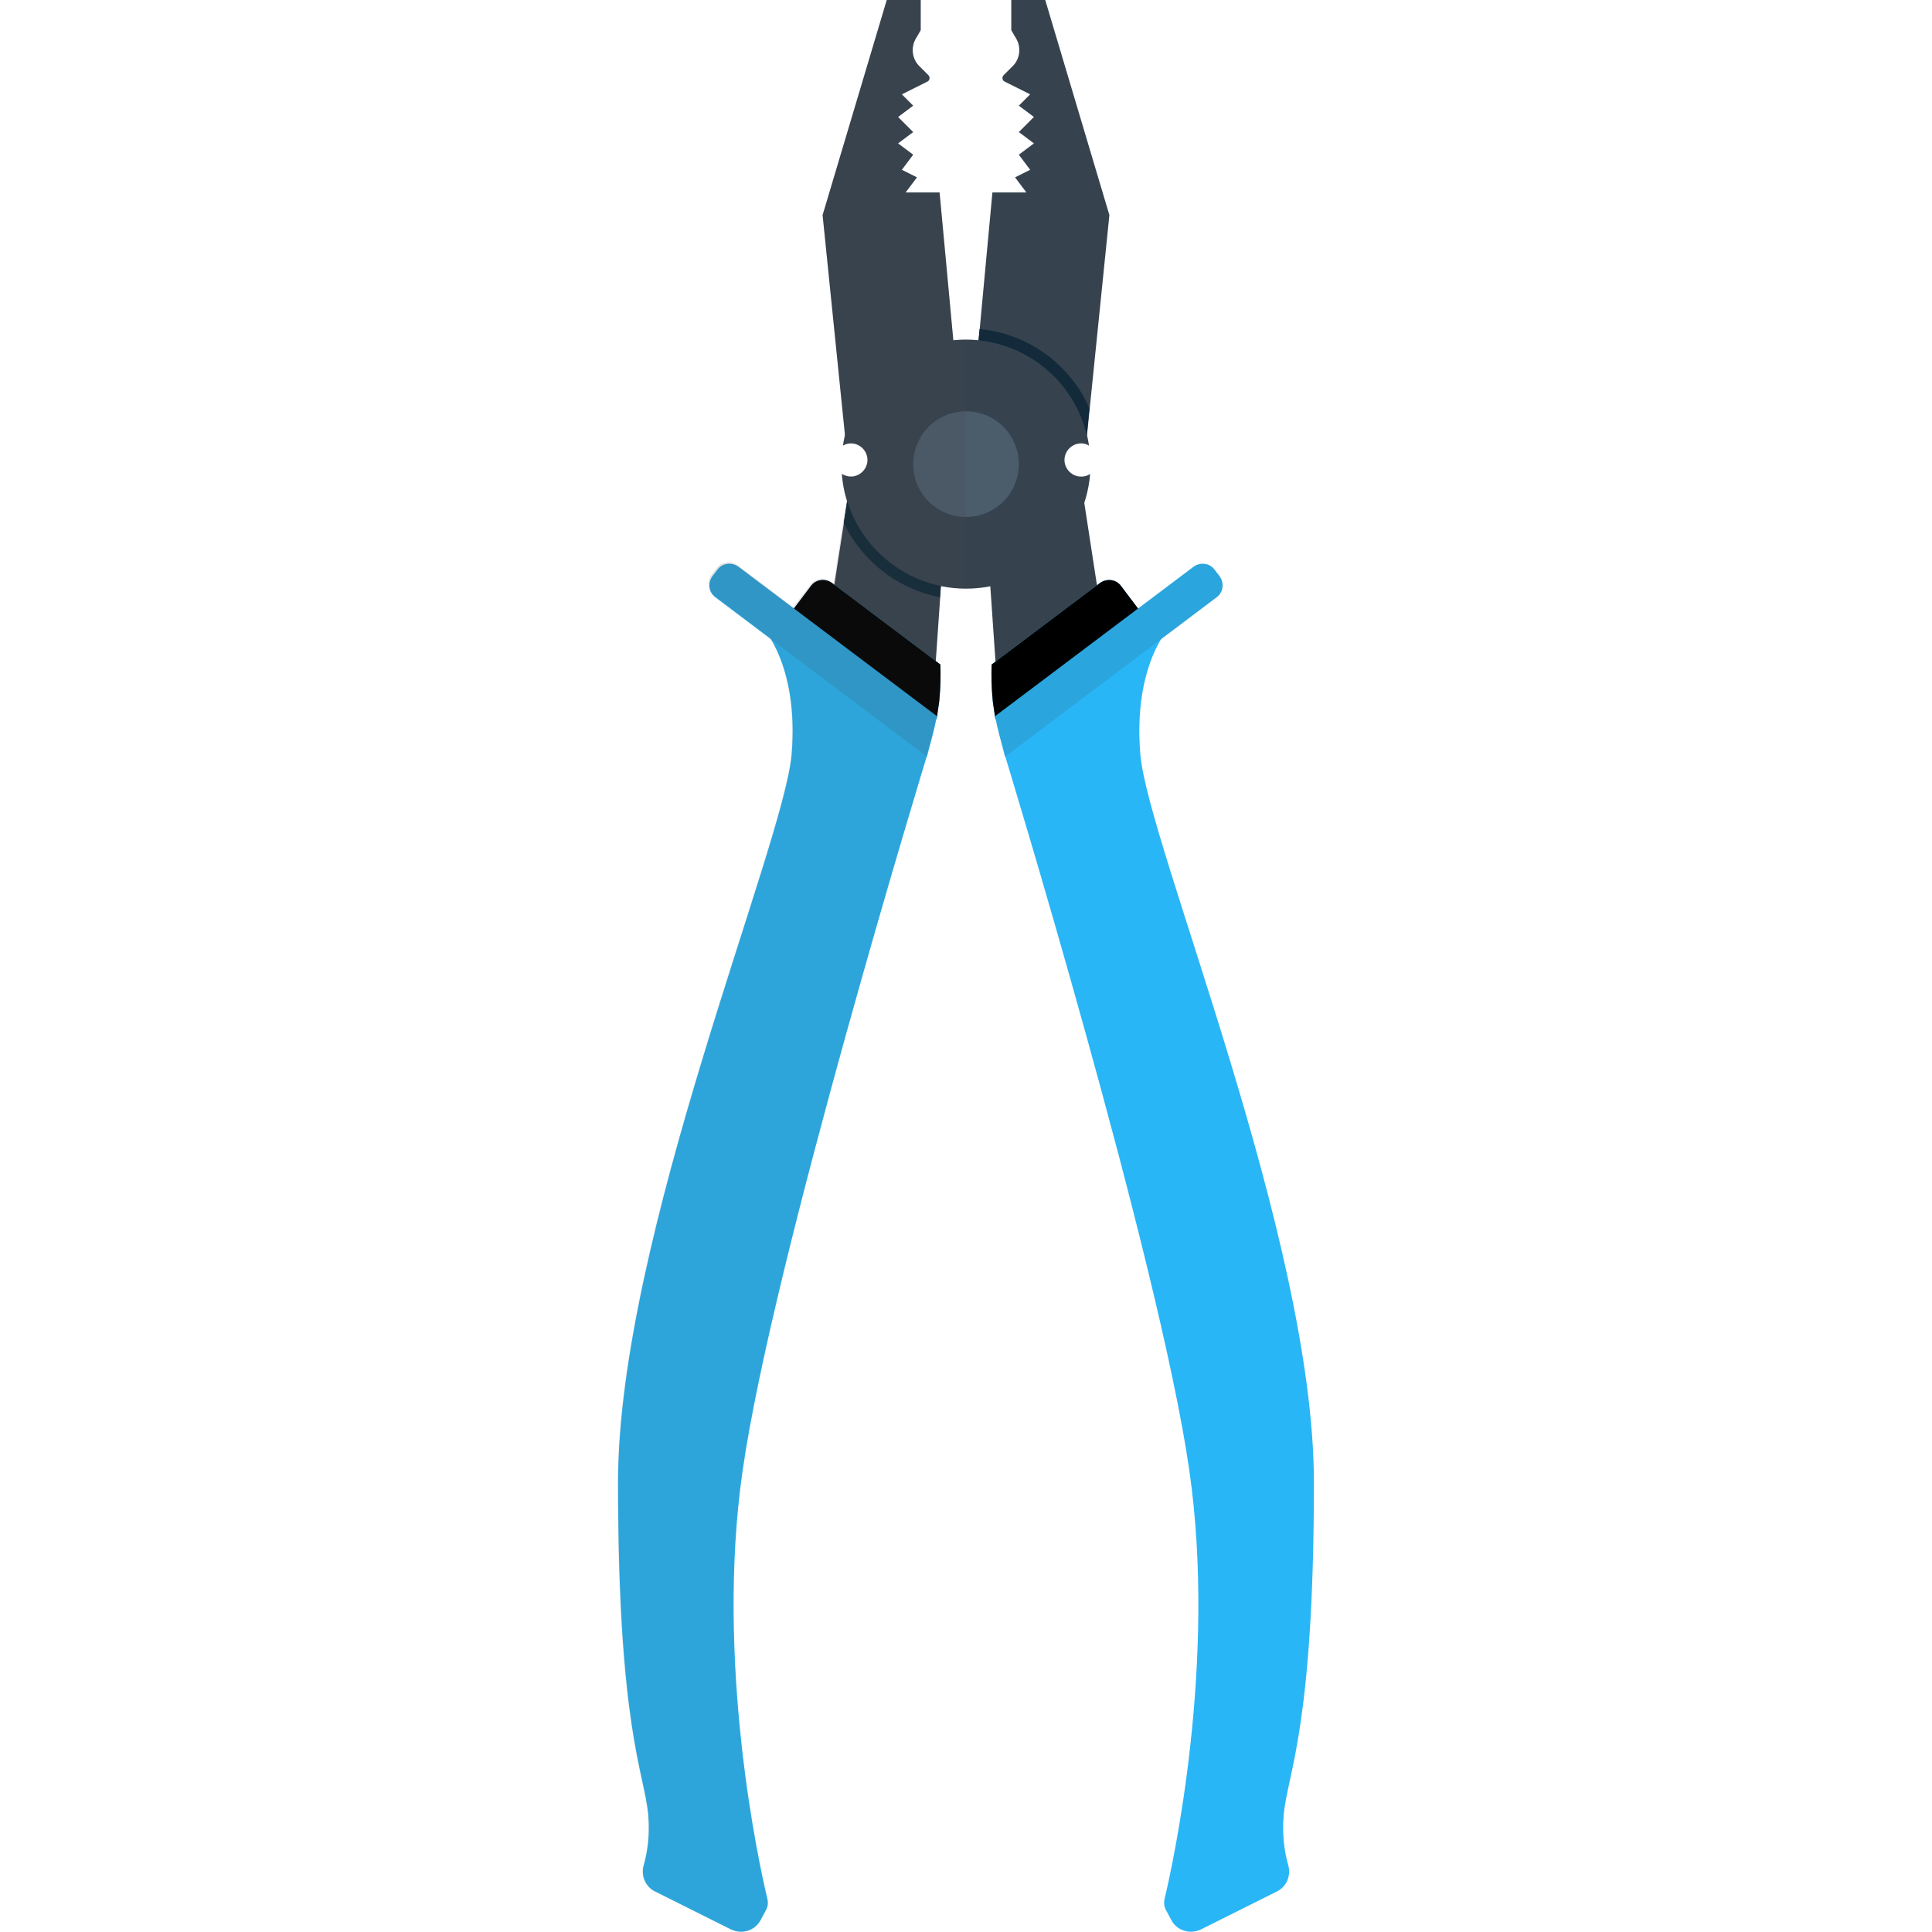
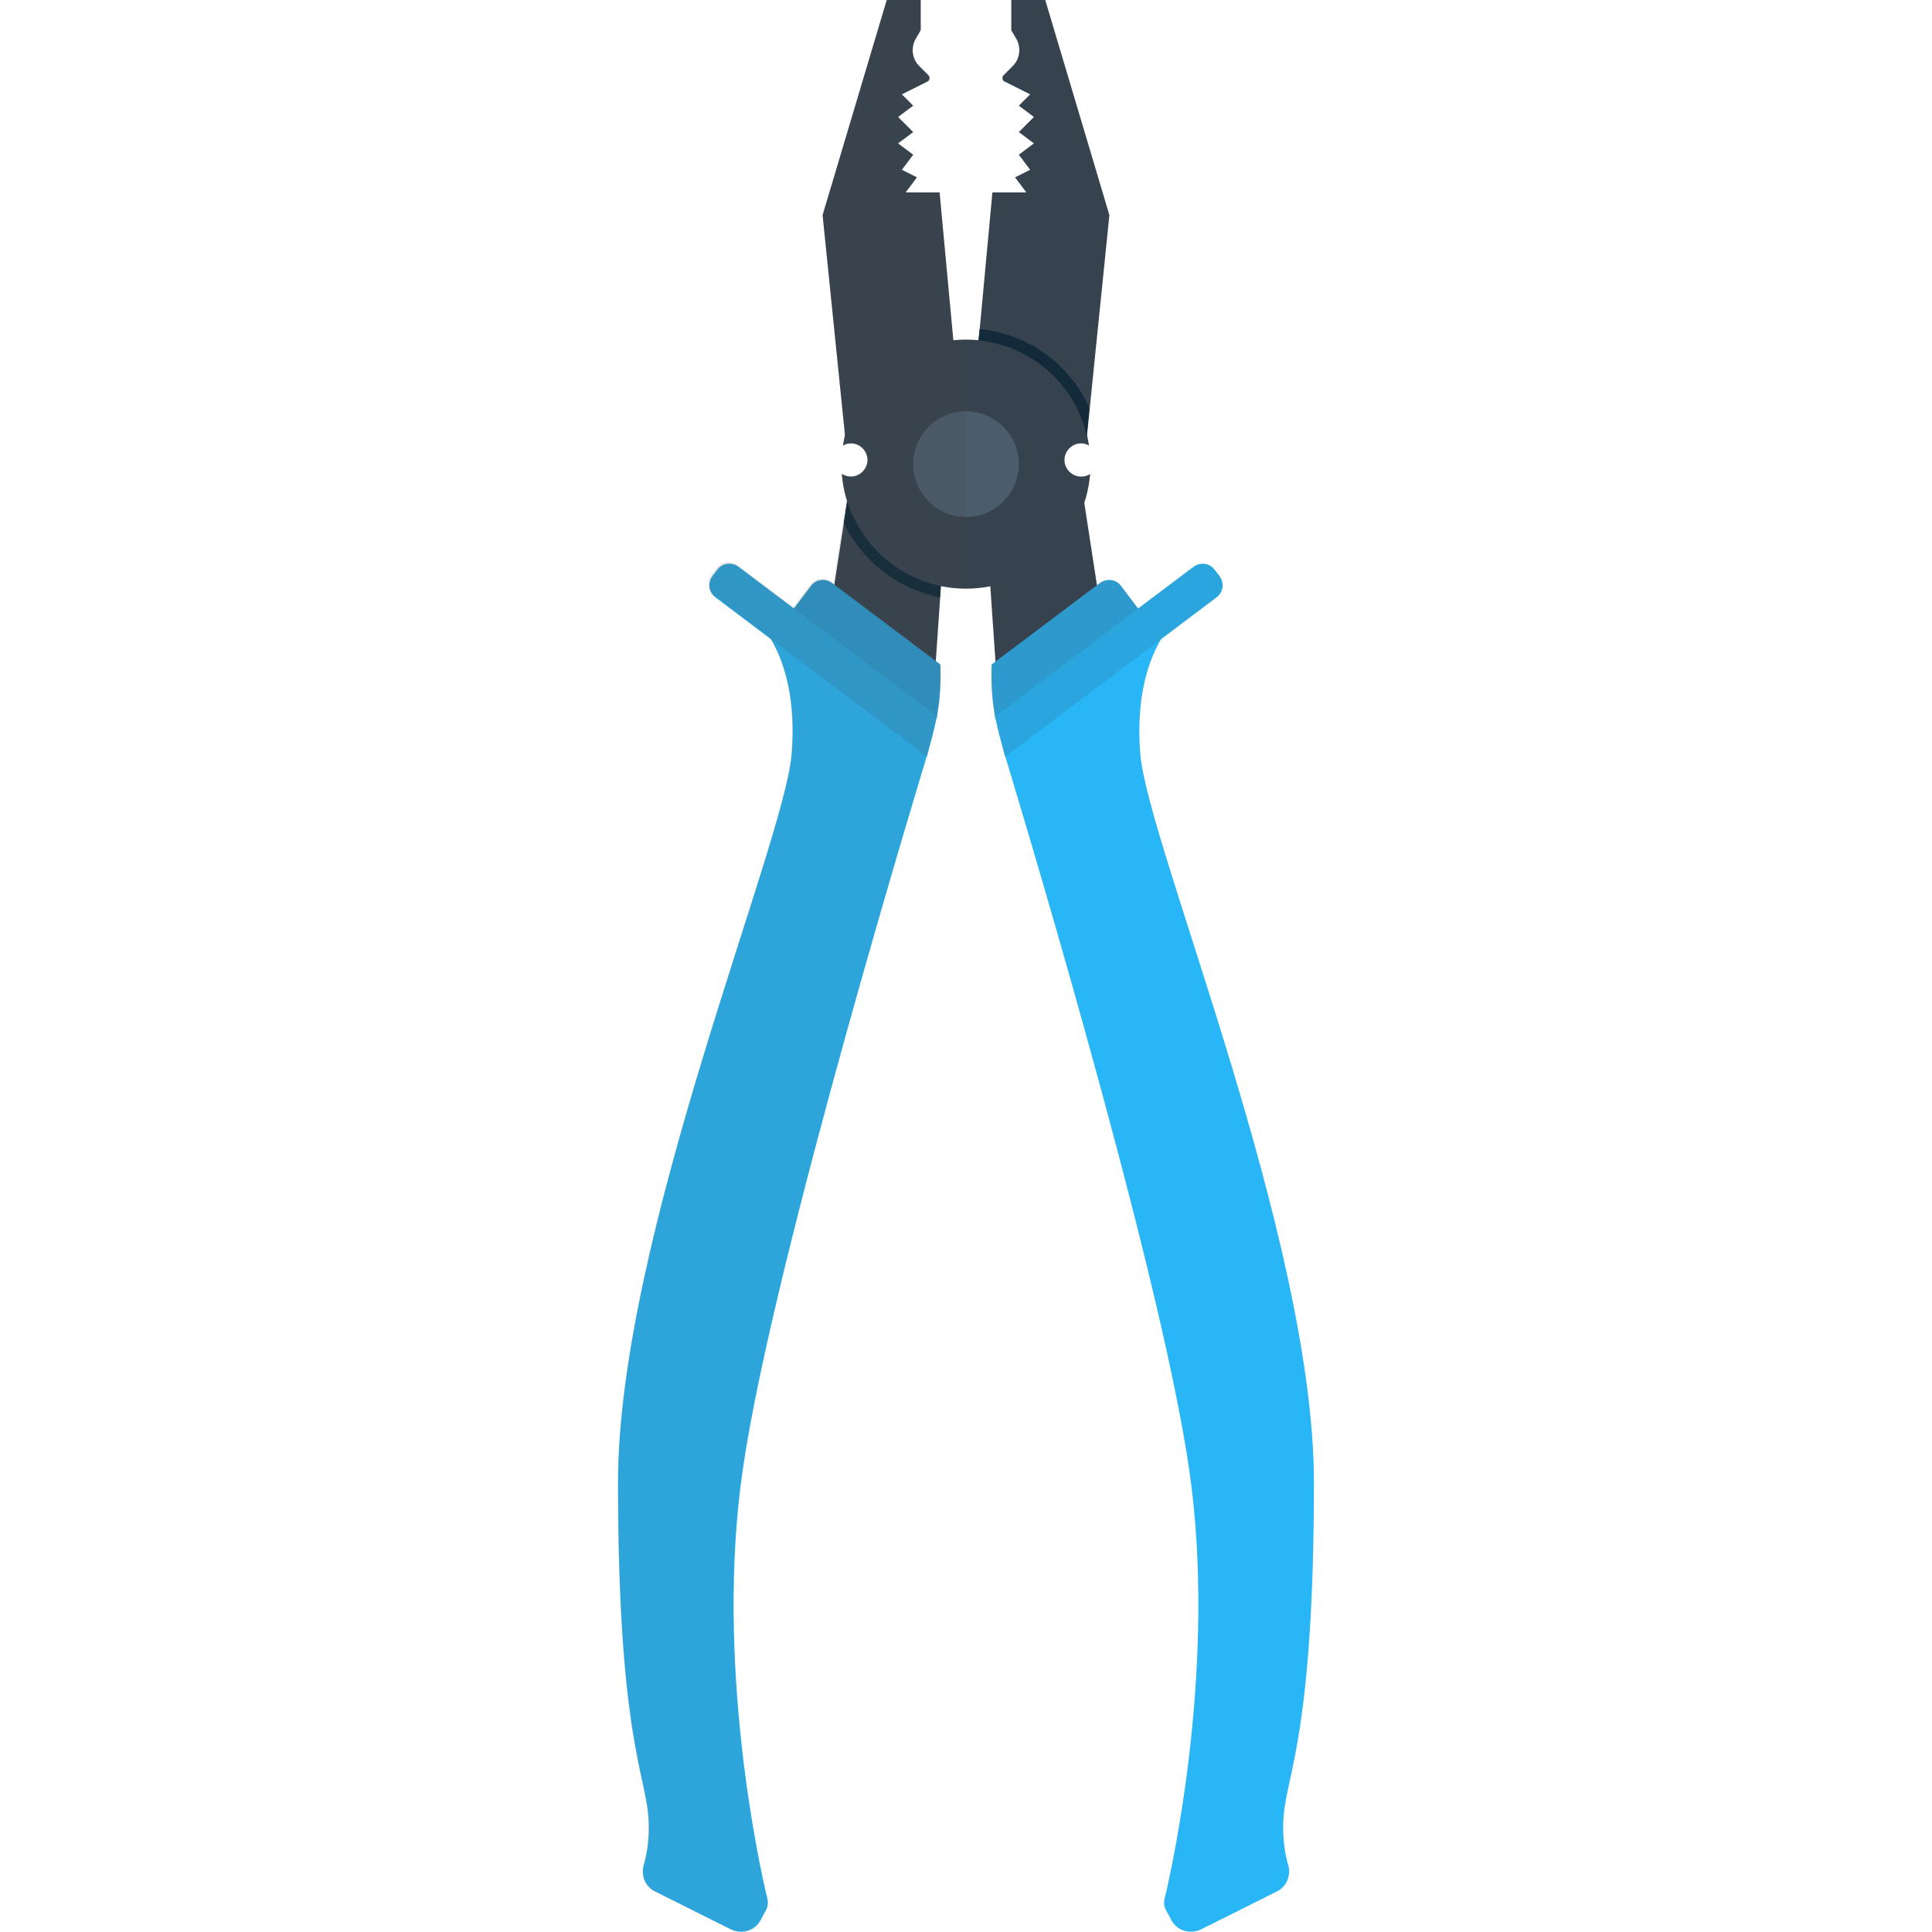
<svg xmlns="http://www.w3.org/2000/svg" viewBox="0 0 512 512" xml:space="preserve">
-   <style>.st0{fill:#36434f}.st1{fill:#29b6f6}.st3{opacity:.15;fill:#36434f;enable-background:new}</style>
+   <style>.st0{fill:#36434f}.st1{fill:#29b6f6}.st2{opacity:.25;fill:#36434f;enable-background:new}.st3{opacity:.15;fill:#36434f;enable-background:new}</style>
  <path class="st0" d="M224.8 131l-4 26l27 21l2 -29zm52.2 -131l17 57l-6 59l-29 -22l4 -43h9l-3 -4l4 -2l-3 -4l4 -3l-4 -3l4 -4l-4 -3l3 -3l-6.8 -3.4c-0.6 -0.3 -0.7 -1.1 -0.3 -1.6l2.5 -2.5c2 -2 2.3 -5.2 0.7 -7.6l-1.1 -1.9v-8h9zm10 131l4 26l-27 21l-2 -29zm-52 -131l-17 57l6 59l29 -22l-4 -43h-9l3 -4l-4 -2l3 -4l-4 -3l4 -3l-4 -4l4 -3l-3 -3l6.8 -3.4c0.6 -0.3 0.7 -1.1 0.3 -1.6l-2.5 -2.5c-2 -2 -2.3 -5.2 -0.7 -7.6l1.1 -1.9v-8h-9z" />
  <path class="st1" d="M201.8 165.9s10 10 8 34s-46 128 -46 193s7 77 8 88c0.5 5.7 -0.3 10.3 -1.2 13.4c-0.8 2.8 0.5 5.8 3.1 7l20 10c2.9 1.4 6.4 0.4 7.9 -2.5l1.4 -2.6c0.5 -0.9 0.6 -1.9 0.4 -2.9c-2.3 -9.4 -13.9 -62.8 -6.6 -113.5c8 -56 49 -190 49 -190l-44 -33.9zm47.1 20c0.4 -4 0.4 -7.3 0.3 -9.8l-28.7 -21.6c-1.8 -1.3 -4.3 -1 -5.6 0.8l-4.9 6.5l38.2 28.8c0.3 -1.8 0.5 -3.4 0.7 -4.7z" />
  <path class="st2" d="M248.9 185.9c0.4 -4 0.4 -7.3 0.3 -9.8l-28.7 -21.6c-1.8 -1.3 -4.3 -1 -5.6 0.8l-4.9 6.5l38.2 28.8c0.3 -1.8 0.5 -3.4 0.7 -4.7z" />
  <path class="st1" d="M245.7 200.3c1 -3.7 2 -7.4 2.6 -10.5l-52.6 -39.6c-1.8 -1.3 -4.3 -1 -5.6 0.8l-1.3 1.7c-1.3 1.8 -1 4.3 0.8 5.6l56 42.2l0.1 -0.2z" />
  <path class="st3" d="M245.7 200.3c1 -3.7 2 -7.4 2.6 -10.5l-52.6 -39.6c-1.8 -1.3 -4.3 -1 -5.6 0.8l-1.3 1.7c-1.3 1.8 -1 4.3 0.8 5.6l56 42.2l0.1 -0.2z" />
  <path class="st1" d="M310.2 165.9s-10 10 -8 34s46 128 46 193s-7 77 -8 88c-0.5 5.7 0.3 10.3 1.2 13.4c0.8 2.8 -0.5 5.8 -3.1 7l-20 10c-2.9 1.4 -6.4 0.4 -7.9 -2.5l-1.4 -2.6c-0.5 -0.9 -0.6 -1.9 -0.4 -2.9c2.3 -9.4 13.9 -62.8 6.6 -113.5c-8 -56 -49 -190 -49 -190l44 -33.9zm-47.1 20c-0.4 -4 -0.4 -7.3 -0.3 -9.8l28.7 -21.6c1.8 -1.3 4.3 -1 5.6 0.8l4.9 6.5l-38.2 28.8c-0.3 -1.8 -0.5 -3.4 -0.7 -4.7z" />
  <path class="st2" d="M263.1 185.9c-0.4 -4 -0.4 -7.3 -0.3 -9.8l28.7 -21.6c1.8 -1.3 4.3 -1 5.6 0.8l4.9 6.5l-38.2 28.8c-0.3 -1.8 -0.5 -3.4 -0.7 -4.7z" />
  <path class="st1" d="M266.3 200.3c-1 -3.7 -2 -7.4 -2.6 -10.5l52.6 -39.6c1.8 -1.3 4.3 -1 5.6 0.8l1.3 1.7c1.3 1.8 1 4.3 -0.8 5.6l-56 42.2l-0.1 -0.2z" />
  <path class="st3" d="M266.3 200.3c-1 -3.7 -2 -7.4 -2.6 -10.5l52.6 -39.6c1.8 -1.3 4.3 -1 5.6 0.8l1.3 1.7c1.3 1.8 1 4.3 -0.8 5.6l-56 42.2l-0.1 -0.2z" />
  <path class="st0" d="M286.5 126.3c-2.4 0 -4.4 -2 -4.4 -4.4s2 -4.4 4.4 -4.4c0.8 0 1.5 0.2 2.1 0.6c-2.3 -15.9 -16 -28.1 -32.6 -28.1s-30.3 12.2 -32.6 28.1c0.6 -0.4 1.4 -0.6 2.1 -0.6c2.4 0 4.4 2 4.4 4.4s-2 4.4 -4.4 4.4c-0.9 0 -1.7 -0.3 -2.4 -0.7c1.3 17 15.5 30.4 32.9 30.4s31.5 -13.4 32.9 -30.4c-0.7 0.5 -1.5 0.7 -2.4 0.7z" />
  <path d="M249.1 158.3c-6.5 -1.3 -12.6 -4.3 -17.6 -9c-3.3 -3.1 -6 -6.7 -7.9 -10.7l0.9 -5.9c3.5 11.4 13 20.1 24.8 22.6l-0.2 3zm30.5 -62.5c-5.6 -4.9 -12.6 -7.9 -20 -8.6l-0.3 3c14 1.4 25.5 11.6 28.7 25.1l0.7 -7.1c-2 -4.7 -5.2 -9 -9.1 -12.4z" fill="#122a3a" />
  <path fill="#4b5d6b" d="M242 123A14 14 0 1 0 270 123A14 14 0 1 0 242 123z" />
  <path d="M252.6 90.2l-3.6 -39.2h-9l3 -4l-4 -2l3 -4l-4 -3l4 -3l-4 -4l4 -3l-3 -3l6.8 -3.4c0.6 -0.3 0.7 -1.1 0.3 -1.6l-2.5 -2.5c-2 -2 -2.3 -5.2 -0.7 -7.6l1.1 -1.9v-8h-9l-17 57l5.9 58.2c-0.2 0.9 -0.4 1.9 -0.6 2.8c0.6 -0.4 1.4 -0.6 2.1 -0.6c2.4 0 4.4 2 4.4 4.4s-2 4.4 -4.4 4.4c-0.9 0 -1.7 -0.3 -2.4 -0.7c0.2 2.5 0.7 4.8 1.4 7.1l-0.5 2.9l-0.5 2.9l-2.5 16.3l-0.6 -0.5c-1.8 -1.3 -4.3 -1 -5.6 0.8l-4.5 5.9l-14.7 -11.1c-1.8 -1.3 -4.3 -1 -5.6 0.8l-1.3 1.7c-1.3 1.8 -1 4.3 0.8 5.6l14.6 11.1c2.8 4.6 7.1 14.5 5.7 30.9c-2 24 -46 128 -46 193s7 77 8 88c0.5 5.7 -0.3 10.3 -1.2 13.4c-0.8 2.8 0.5 5.8 3.1 7l20 10c2.9 1.4 6.4 0.4 7.9 -2.5l1.4 -2.6c0.5 -0.9 0.6 -1.9 0.4 -2.9c-2.3 -9.4 -13.9 -62.8 -6.6 -113.5c7.8 -54.3 46.6 -182 48.9 -189.6c0.9 -3.4 1.8 -6.8 2.4 -9.8c0 -0.2 0.1 -0.3 0.1 -0.5c0 -0.1 0 -0.2 0.1 -0.3c0.3 -1.4 0.5 -2.7 0.6 -3.8c0.4 -4 0.4 -7.3 0.3 -9.8l-1.2 -0.9l1.2 -16.9l0.2 -3c2.2 0.4 4.4 0.7 6.7 0.7v-65.9c-1.1 0 -2.3 0.1 -3.4 0.2z" opacity=".15" fill="#444" />
</svg>
